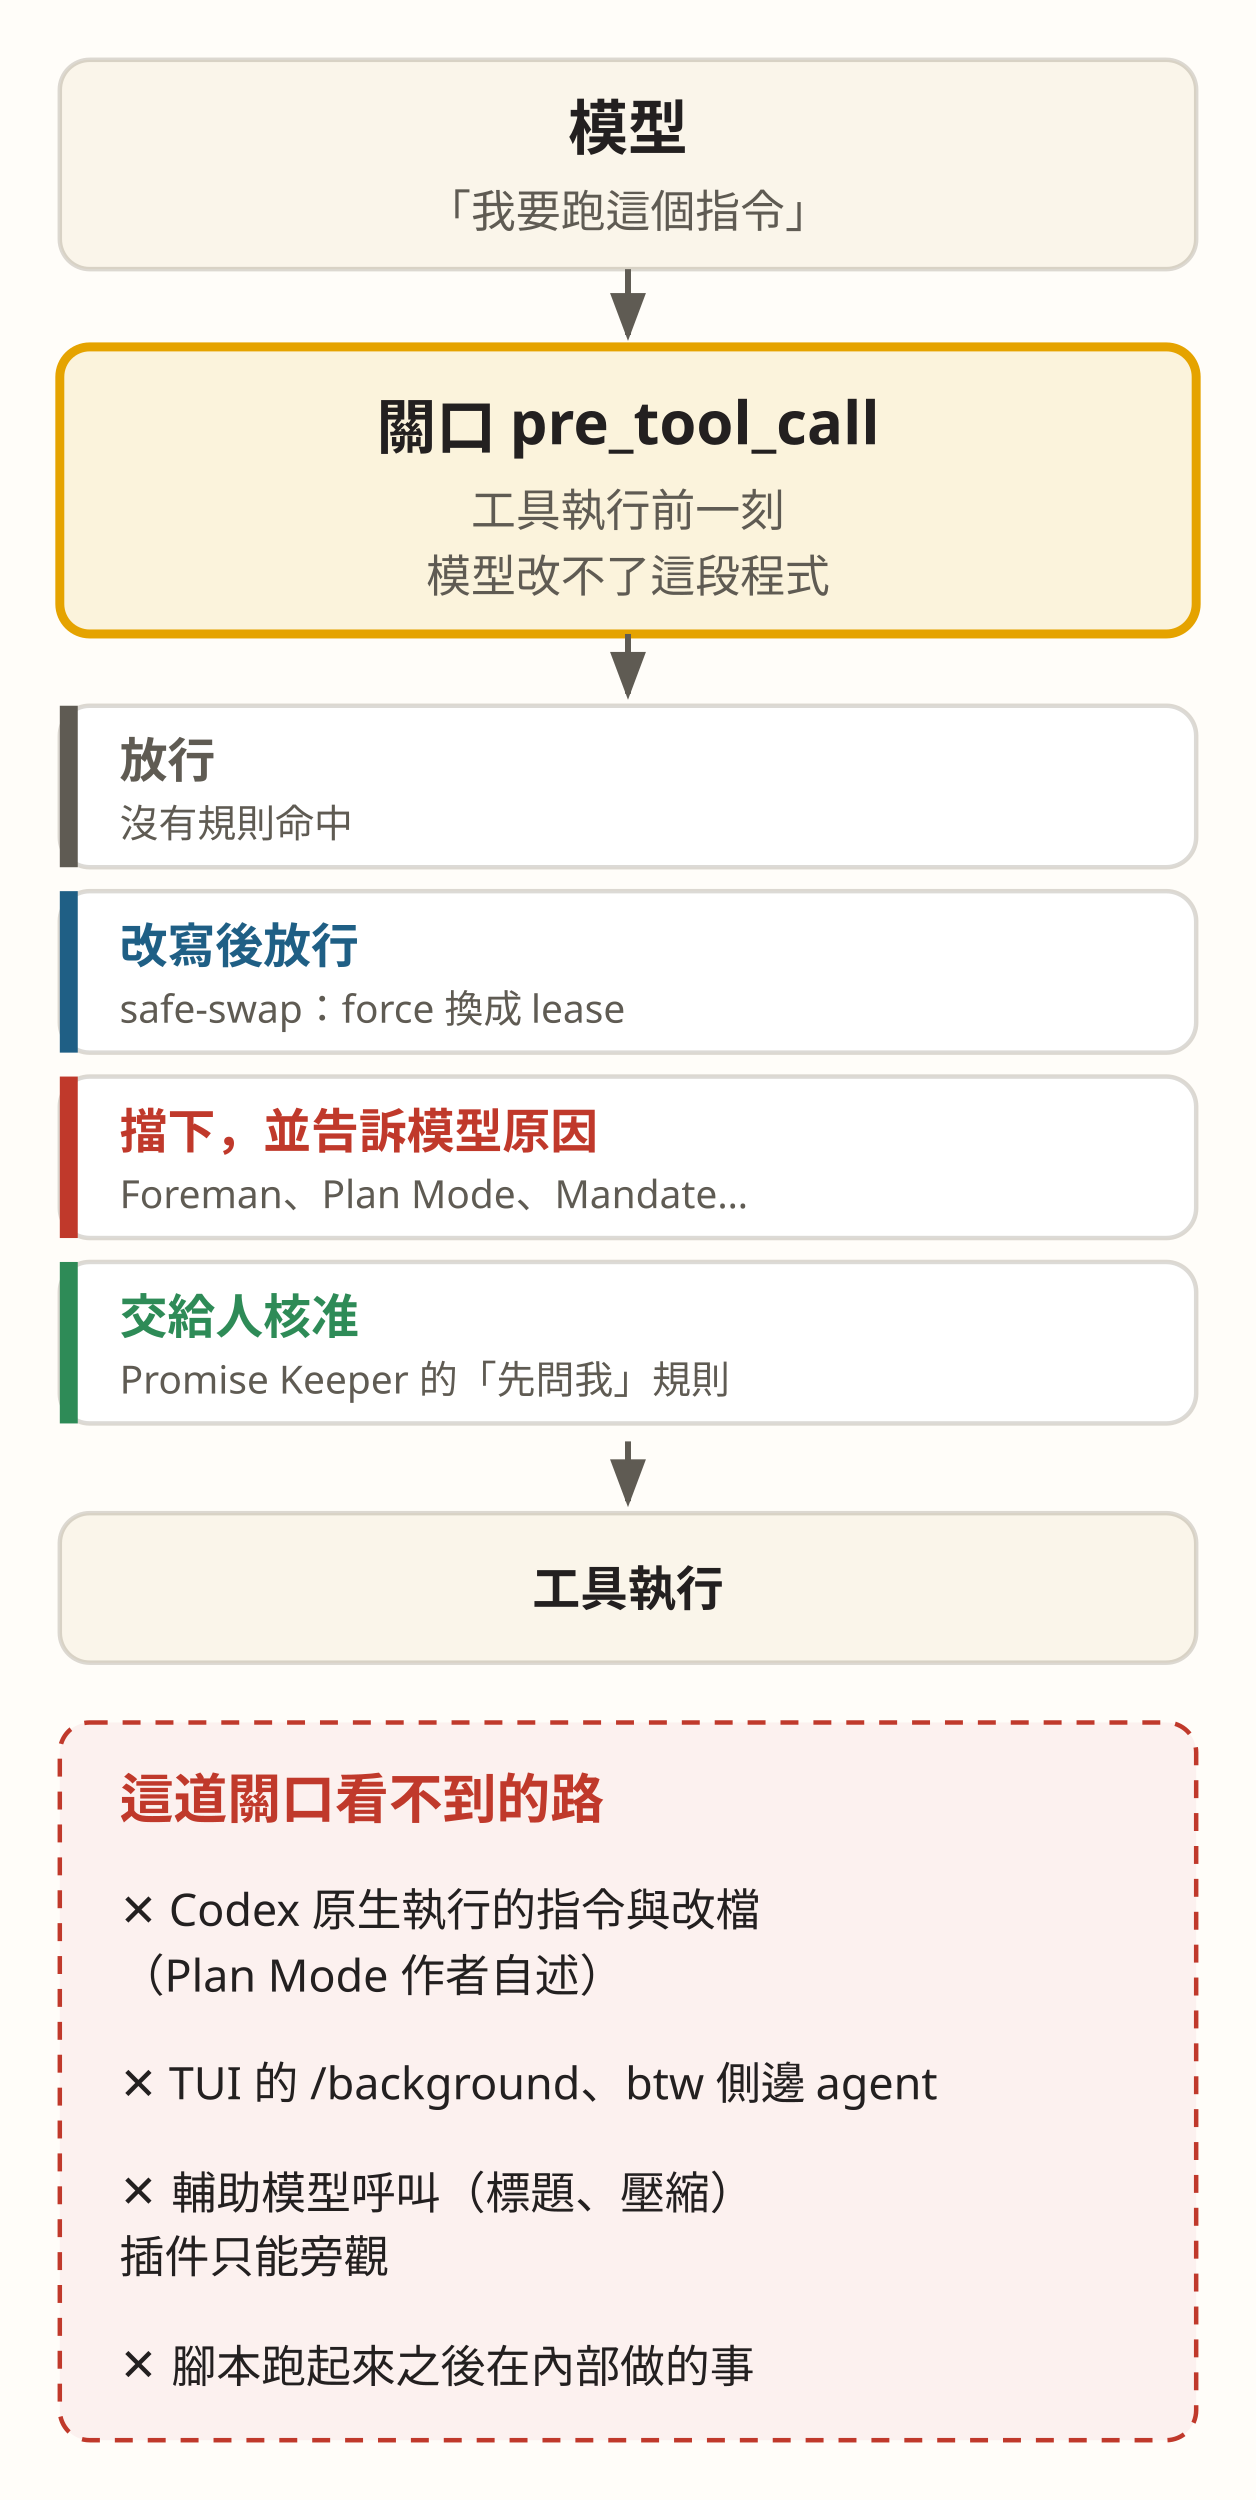
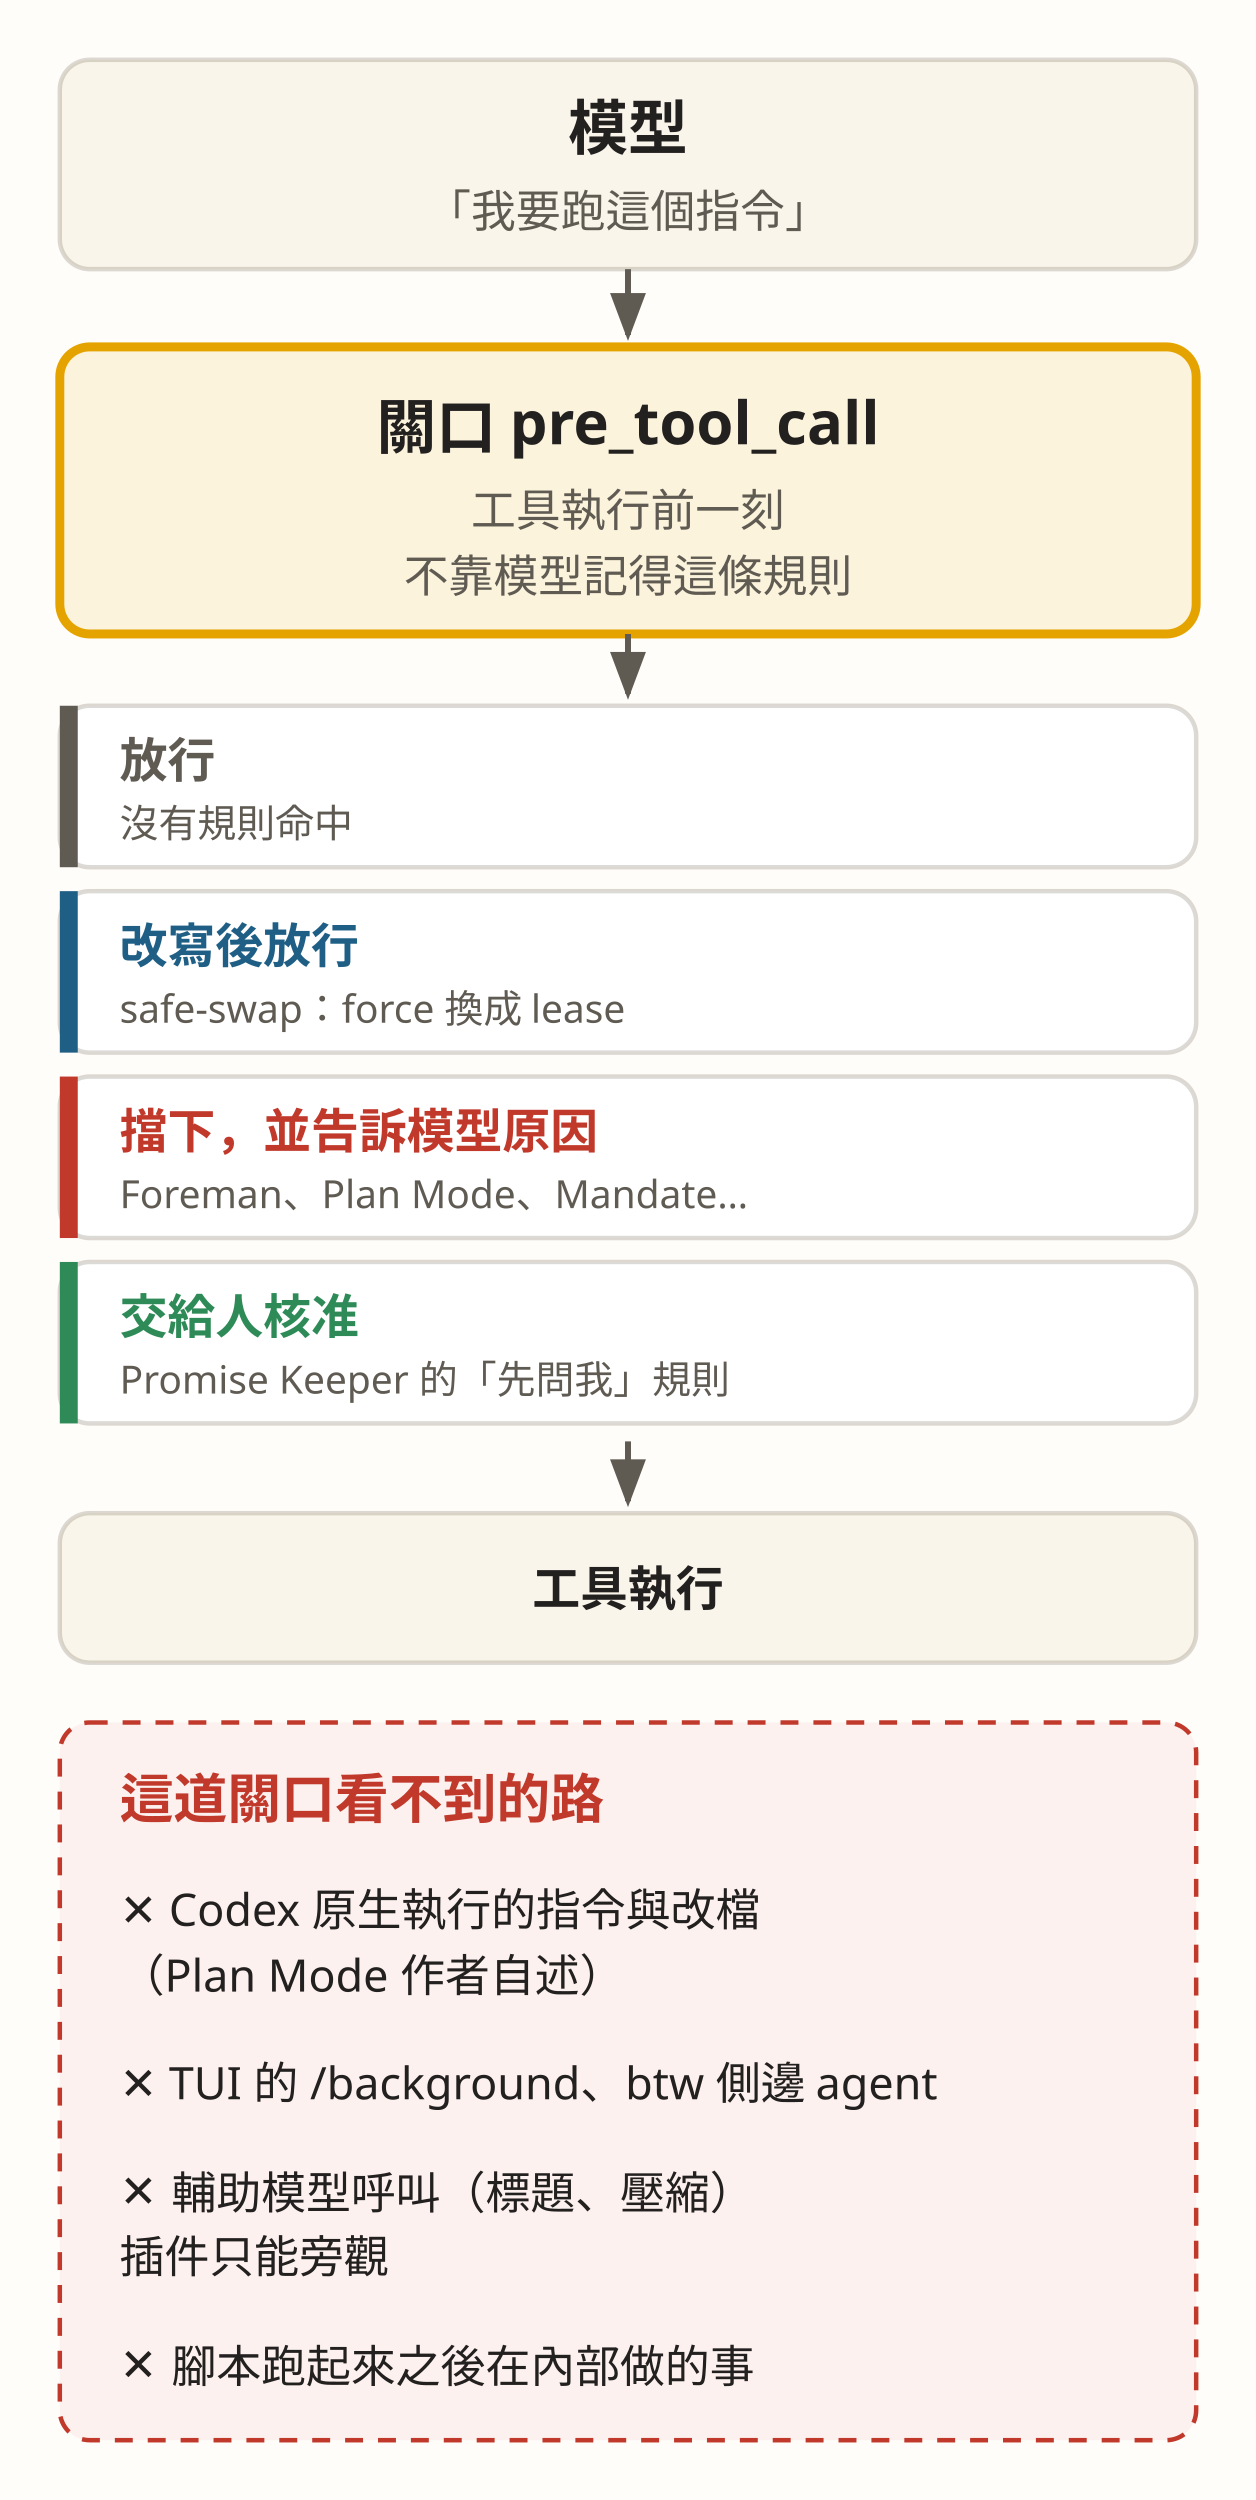
<svg xmlns="http://www.w3.org/2000/svg" viewBox="0 0 420 836" width="420" height="836" role="img" aria-labelledby="gate-m-t gate-m-d">
  <defs>
    <marker id="gate-m-a" markerWidth="8" markerHeight="6" refX="7" refY="3" orient="auto">
      <polygon points="0 0, 8 3, 0 6" fill="#5F5B53" />
    </marker>
  </defs>
  <rect width="100%" height="100%" fill="#FFFDF9" />
  <rect x="20" y="20" width="380" height="70" rx="10" fill="#FAF5EA" stroke="rgba(66,52,32,0.18)" stroke-width="1.5" />
  <text x="210" y="50" font-family="'Noto Sans TC','Microsoft JhengHei UI','Microsoft JhengHei','PingFang TC',sans-serif" font-size="20" font-weight="700" fill="#232020" text-anchor="middle">模型</text>
  <text x="210" y="76" font-family="'Noto Sans TC','Microsoft JhengHei UI','Microsoft JhengHei','PingFang TC',sans-serif" font-size="15" font-weight="400" fill="#5F5B53" text-anchor="middle">「我要跑這個指令」</text>
  <line x1="210" y1="90" x2="210" y2="112" stroke="#5F5B53" stroke-width="2" marker-end="url(#gate-m-a)" />
  <rect x="20" y="116" width="380" height="96" rx="10" fill="#FBF3DC" stroke="#E5A300" stroke-width="3" />
  <text x="210" y="150" font-family="'Noto Sans TC','Microsoft JhengHei UI','Microsoft JhengHei','PingFang TC',sans-serif" font-size="20" font-weight="800" fill="#232020" text-anchor="middle">關口 pre_tool_call</text>
  <text x="210" y="176" font-family="'Noto Sans TC','Microsoft JhengHei UI','Microsoft JhengHei','PingFang TC',sans-serif" font-size="15" font-weight="400" fill="#5F5B53" text-anchor="middle">工具執行前一刻</text>
-   <text x="210" y="198" font-family="'Noto Sans TC','Microsoft JhengHei UI','Microsoft JhengHei','PingFang TC',sans-serif" font-size="15" font-weight="400" fill="#5F5B53" text-anchor="middle">模型改不了這段程式</text>
+   <text x="210" y="198" font-family="'Noto Sans TC','Microsoft JhengHei UI','Microsoft JhengHei','PingFang TC',sans-serif" font-size="15" font-weight="400" fill="#5F5B53" text-anchor="middle">不靠模型記得這條規則</text>
  <line x1="210" y1="212" x2="210" y2="232" stroke="#5F5B53" stroke-width="2" marker-end="url(#gate-m-a)" />
  <rect x="20" y="236" width="380" height="54" rx="10" fill="#fff" stroke="rgba(66,52,32,0.18)" stroke-width="1.5" />
  <rect x="20" y="236" width="6" height="54" fill="#5F5B53" />
  <text x="40" y="260" font-family="'Noto Sans TC','Microsoft JhengHei UI','Microsoft JhengHei','PingFang TC',sans-serif" font-size="16" font-weight="700" fill="#5F5B53" text-anchor="start">放行</text>
  <text x="40" y="280" font-family="'Noto Sans TC','Microsoft JhengHei UI','Microsoft JhengHei','PingFang TC',sans-serif" font-size="13" font-weight="400" fill="#5F5B53" text-anchor="start">沒有規則命中</text>
  <rect x="20" y="298" width="380" height="54" rx="10" fill="#fff" stroke="rgba(66,52,32,0.18)" stroke-width="1.5" />
  <rect x="20" y="298" width="6" height="54" fill="#1F5F85" />
  <text x="40" y="322" font-family="'Noto Sans TC','Microsoft JhengHei UI','Microsoft JhengHei','PingFang TC',sans-serif" font-size="16" font-weight="700" fill="#1F5F85" text-anchor="start">改寫後放行</text>
  <text x="40" y="342" font-family="'Noto Sans TC','Microsoft JhengHei UI','Microsoft JhengHei','PingFang TC',sans-serif" font-size="13" font-weight="400" fill="#5F5B53" text-anchor="start">safe-swap：force 換成 lease</text>
  <rect x="20" y="360" width="380" height="54" rx="10" fill="#fff" stroke="rgba(66,52,32,0.18)" stroke-width="1.5" />
  <rect x="20" y="360" width="6" height="54" fill="#C0392B" />
  <text x="40" y="384" font-family="'Noto Sans TC','Microsoft JhengHei UI','Microsoft JhengHei','PingFang TC',sans-serif" font-size="16" font-weight="700" fill="#C0392B" text-anchor="start">擋下，並告訴模型原因</text>
  <text x="40" y="404" font-family="'Noto Sans TC','Microsoft JhengHei UI','Microsoft JhengHei','PingFang TC',sans-serif" font-size="13" font-weight="400" fill="#5F5B53" text-anchor="start">Foreman、Plan Mode、Mandate…</text>
  <rect x="20" y="422" width="380" height="54" rx="10" fill="#fff" stroke="rgba(66,52,32,0.18)" stroke-width="1.5" />
  <rect x="20" y="422" width="6" height="54" fill="#2E8B57" />
  <text x="40" y="446" font-family="'Noto Sans TC','Microsoft JhengHei UI','Microsoft JhengHei','PingFang TC',sans-serif" font-size="16" font-weight="700" fill="#2E8B57" text-anchor="start">交給人核准</text>
  <text x="40" y="466" font-family="'Noto Sans TC','Microsoft JhengHei UI','Microsoft JhengHei','PingFang TC',sans-serif" font-size="13" font-weight="400" fill="#5F5B53" text-anchor="start">Promise Keeper 的「先問我」規則</text>
  <line x1="210" y1="482" x2="210" y2="502" stroke="#5F5B53" stroke-width="2" marker-end="url(#gate-m-a)" />
  <rect x="20" y="506" width="380" height="50" rx="10" fill="#FAF5EA" stroke="rgba(66,52,32,0.18)" stroke-width="1.5" />
  <text x="210" y="537" font-family="'Noto Sans TC','Microsoft JhengHei UI','Microsoft JhengHei','PingFang TC',sans-serif" font-size="16" font-weight="700" fill="#232020" text-anchor="middle">工具執行</text>
  <rect x="20" y="576" width="380" height="240" rx="10" fill="#FCF1EF" stroke="#C0392B" stroke-width="1.5" stroke-dasharray="6 5" />
  <text x="40" y="608" font-family="'Noto Sans TC','Microsoft JhengHei UI','Microsoft JhengHei','PingFang TC',sans-serif" font-size="18" font-weight="800" fill="#C0392B" text-anchor="start">這道關口看不到的路</text>
  <text x="40" y="644" font-family="'Noto Sans TC','Microsoft JhengHei UI','Microsoft JhengHei','PingFang TC',sans-serif" font-size="15" font-weight="400" fill="#232020" text-anchor="start">✕ Codex 原生執行的指令與改檔</text>
  <text x="40" y="666" font-family="'Noto Sans TC','Microsoft JhengHei UI','Microsoft JhengHei','PingFang TC',sans-serif" font-size="15" font-weight="400" fill="#232020" text-anchor="start">　 （Plan Mode 作者自述）</text>
  <text x="40" y="702" font-family="'Noto Sans TC','Microsoft JhengHei UI','Microsoft JhengHei','PingFang TC',sans-serif" font-size="15" font-weight="400" fill="#232020" text-anchor="start">✕ TUI 的 /background、btw 側邊 agent</text>
  <text x="40" y="738" font-family="'Noto Sans TC','Microsoft JhengHei UI','Microsoft JhengHei','PingFang TC',sans-serif" font-size="15" font-weight="400" fill="#232020" text-anchor="start">✕ 輔助模型呼叫（標題、壓縮）</text>
  <text x="40" y="760" font-family="'Noto Sans TC','Microsoft JhengHei UI','Microsoft JhengHei','PingFang TC',sans-serif" font-size="15" font-weight="400" fill="#232020" text-anchor="start">　　插件只能旁觀</text>
  <text x="40" y="796" font-family="'Noto Sans TC','Microsoft JhengHei UI','Microsoft JhengHei','PingFang TC',sans-serif" font-size="15" font-weight="400" fill="#232020" text-anchor="start">✕ 腳本跑起來之後在內部做的事</text>
</svg>
